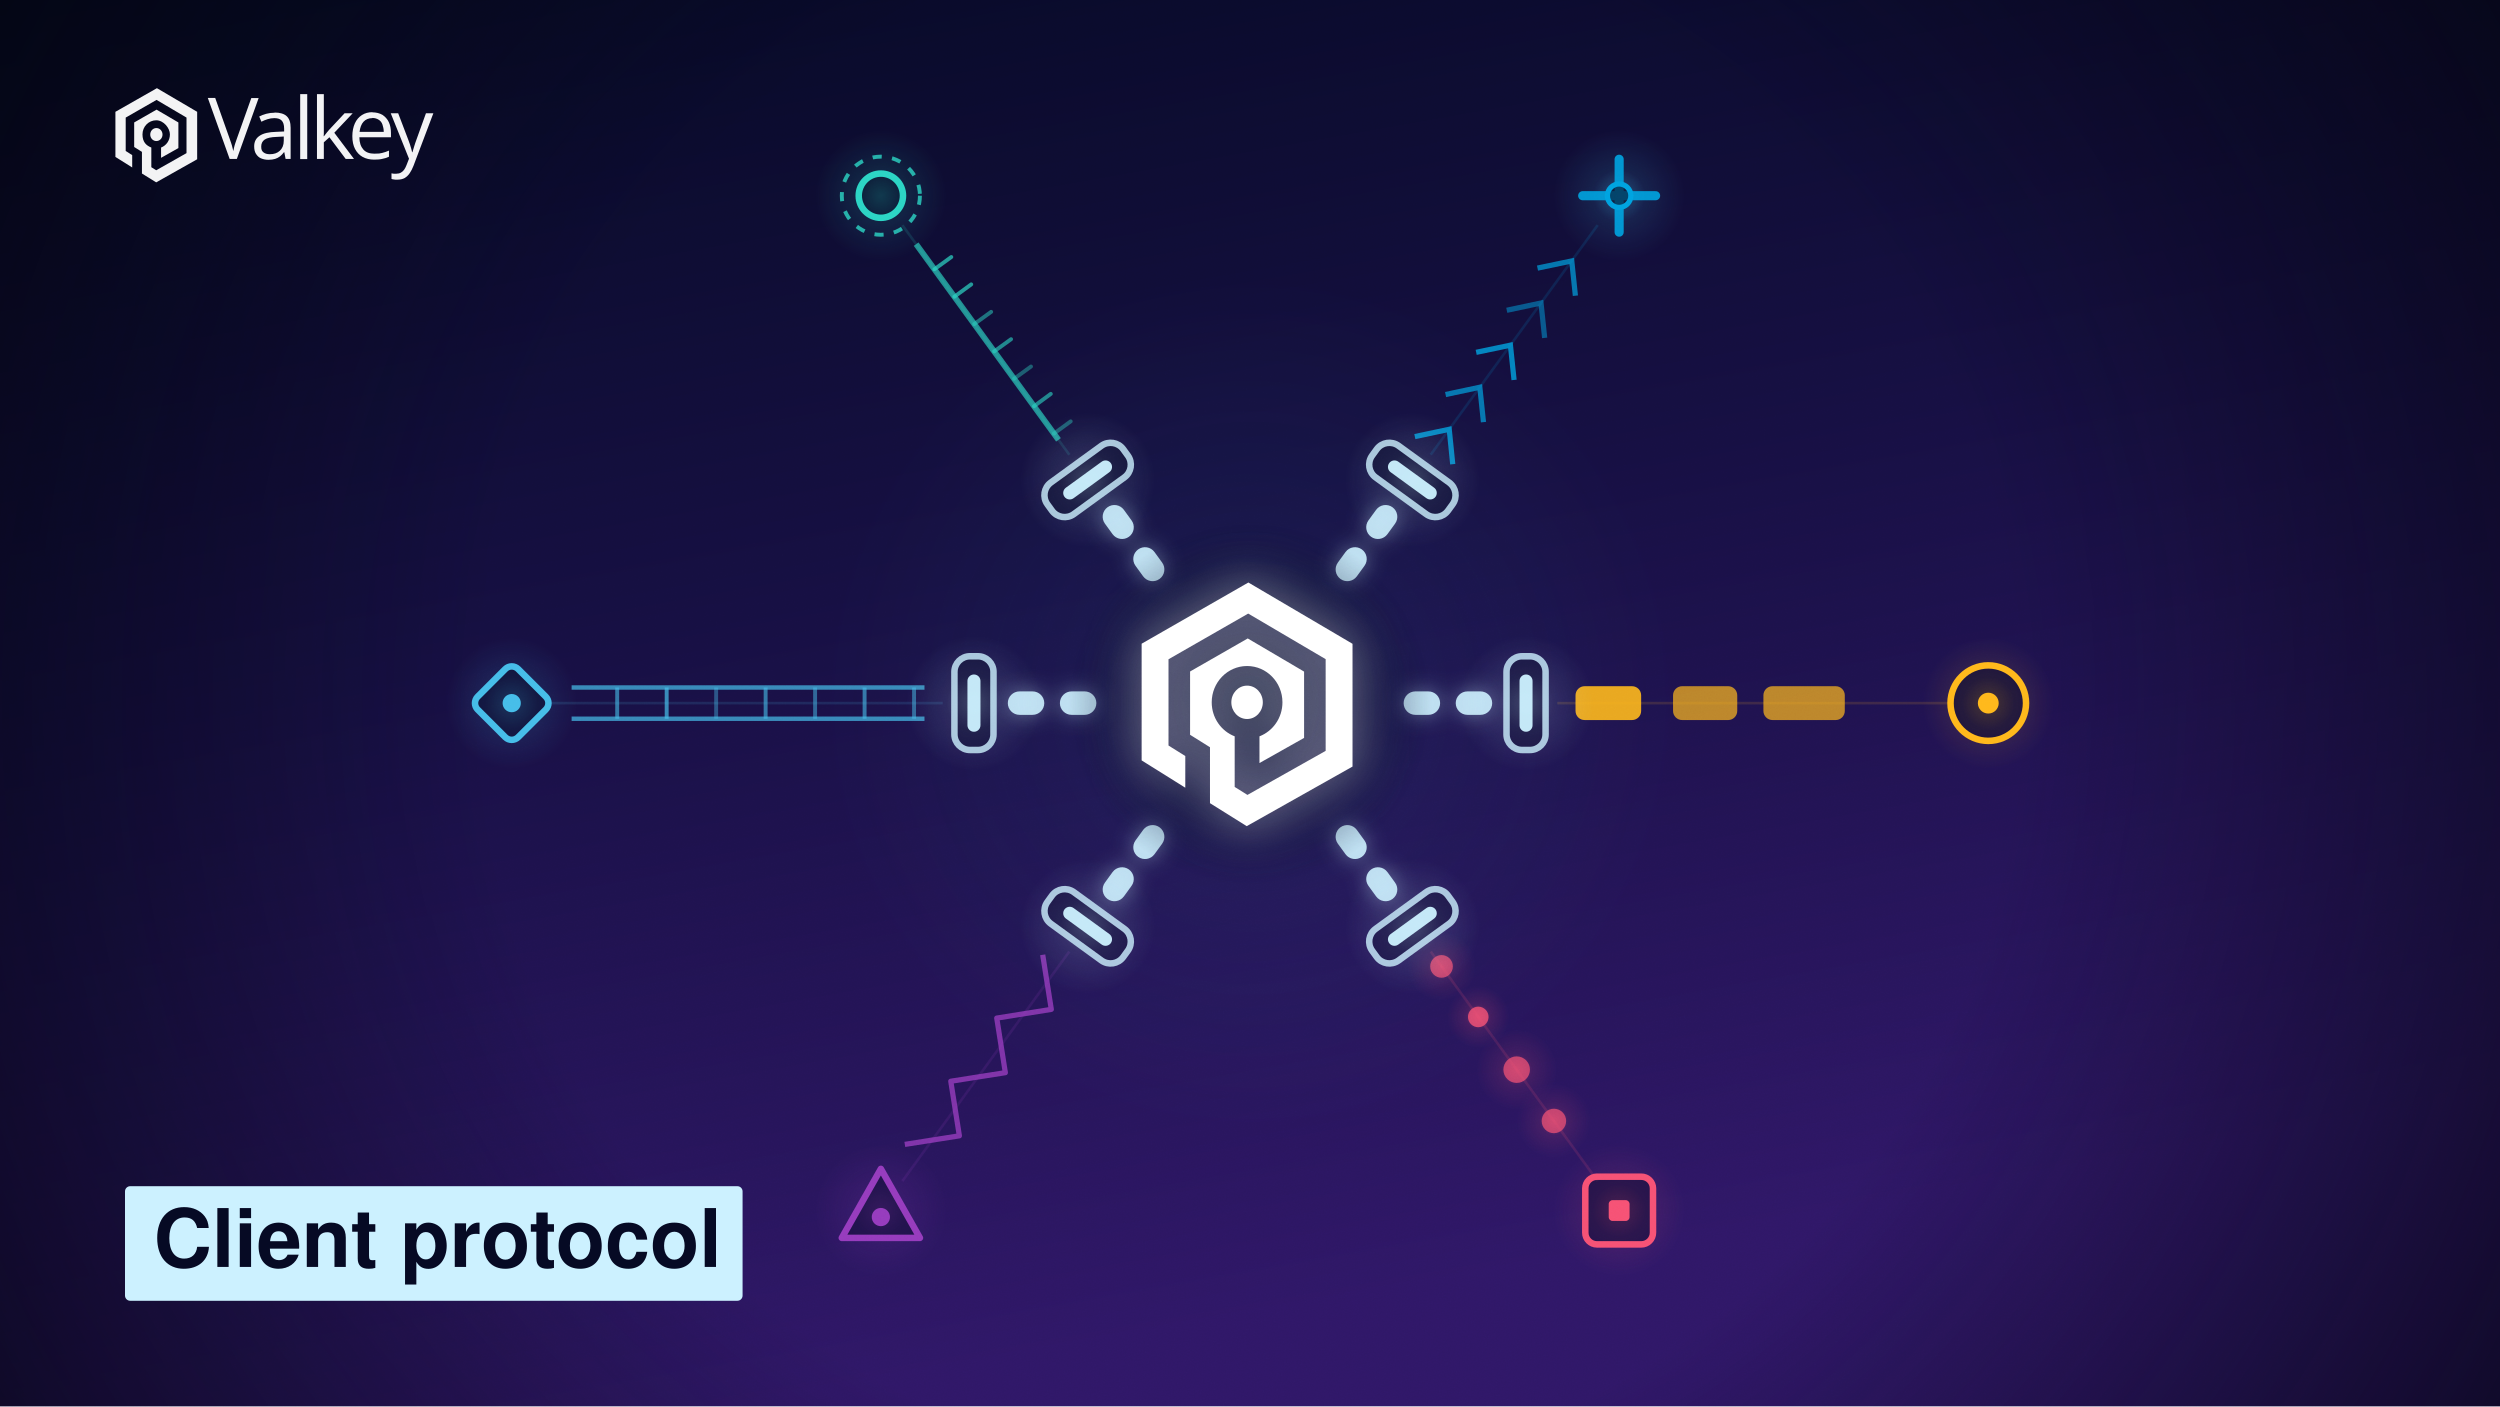
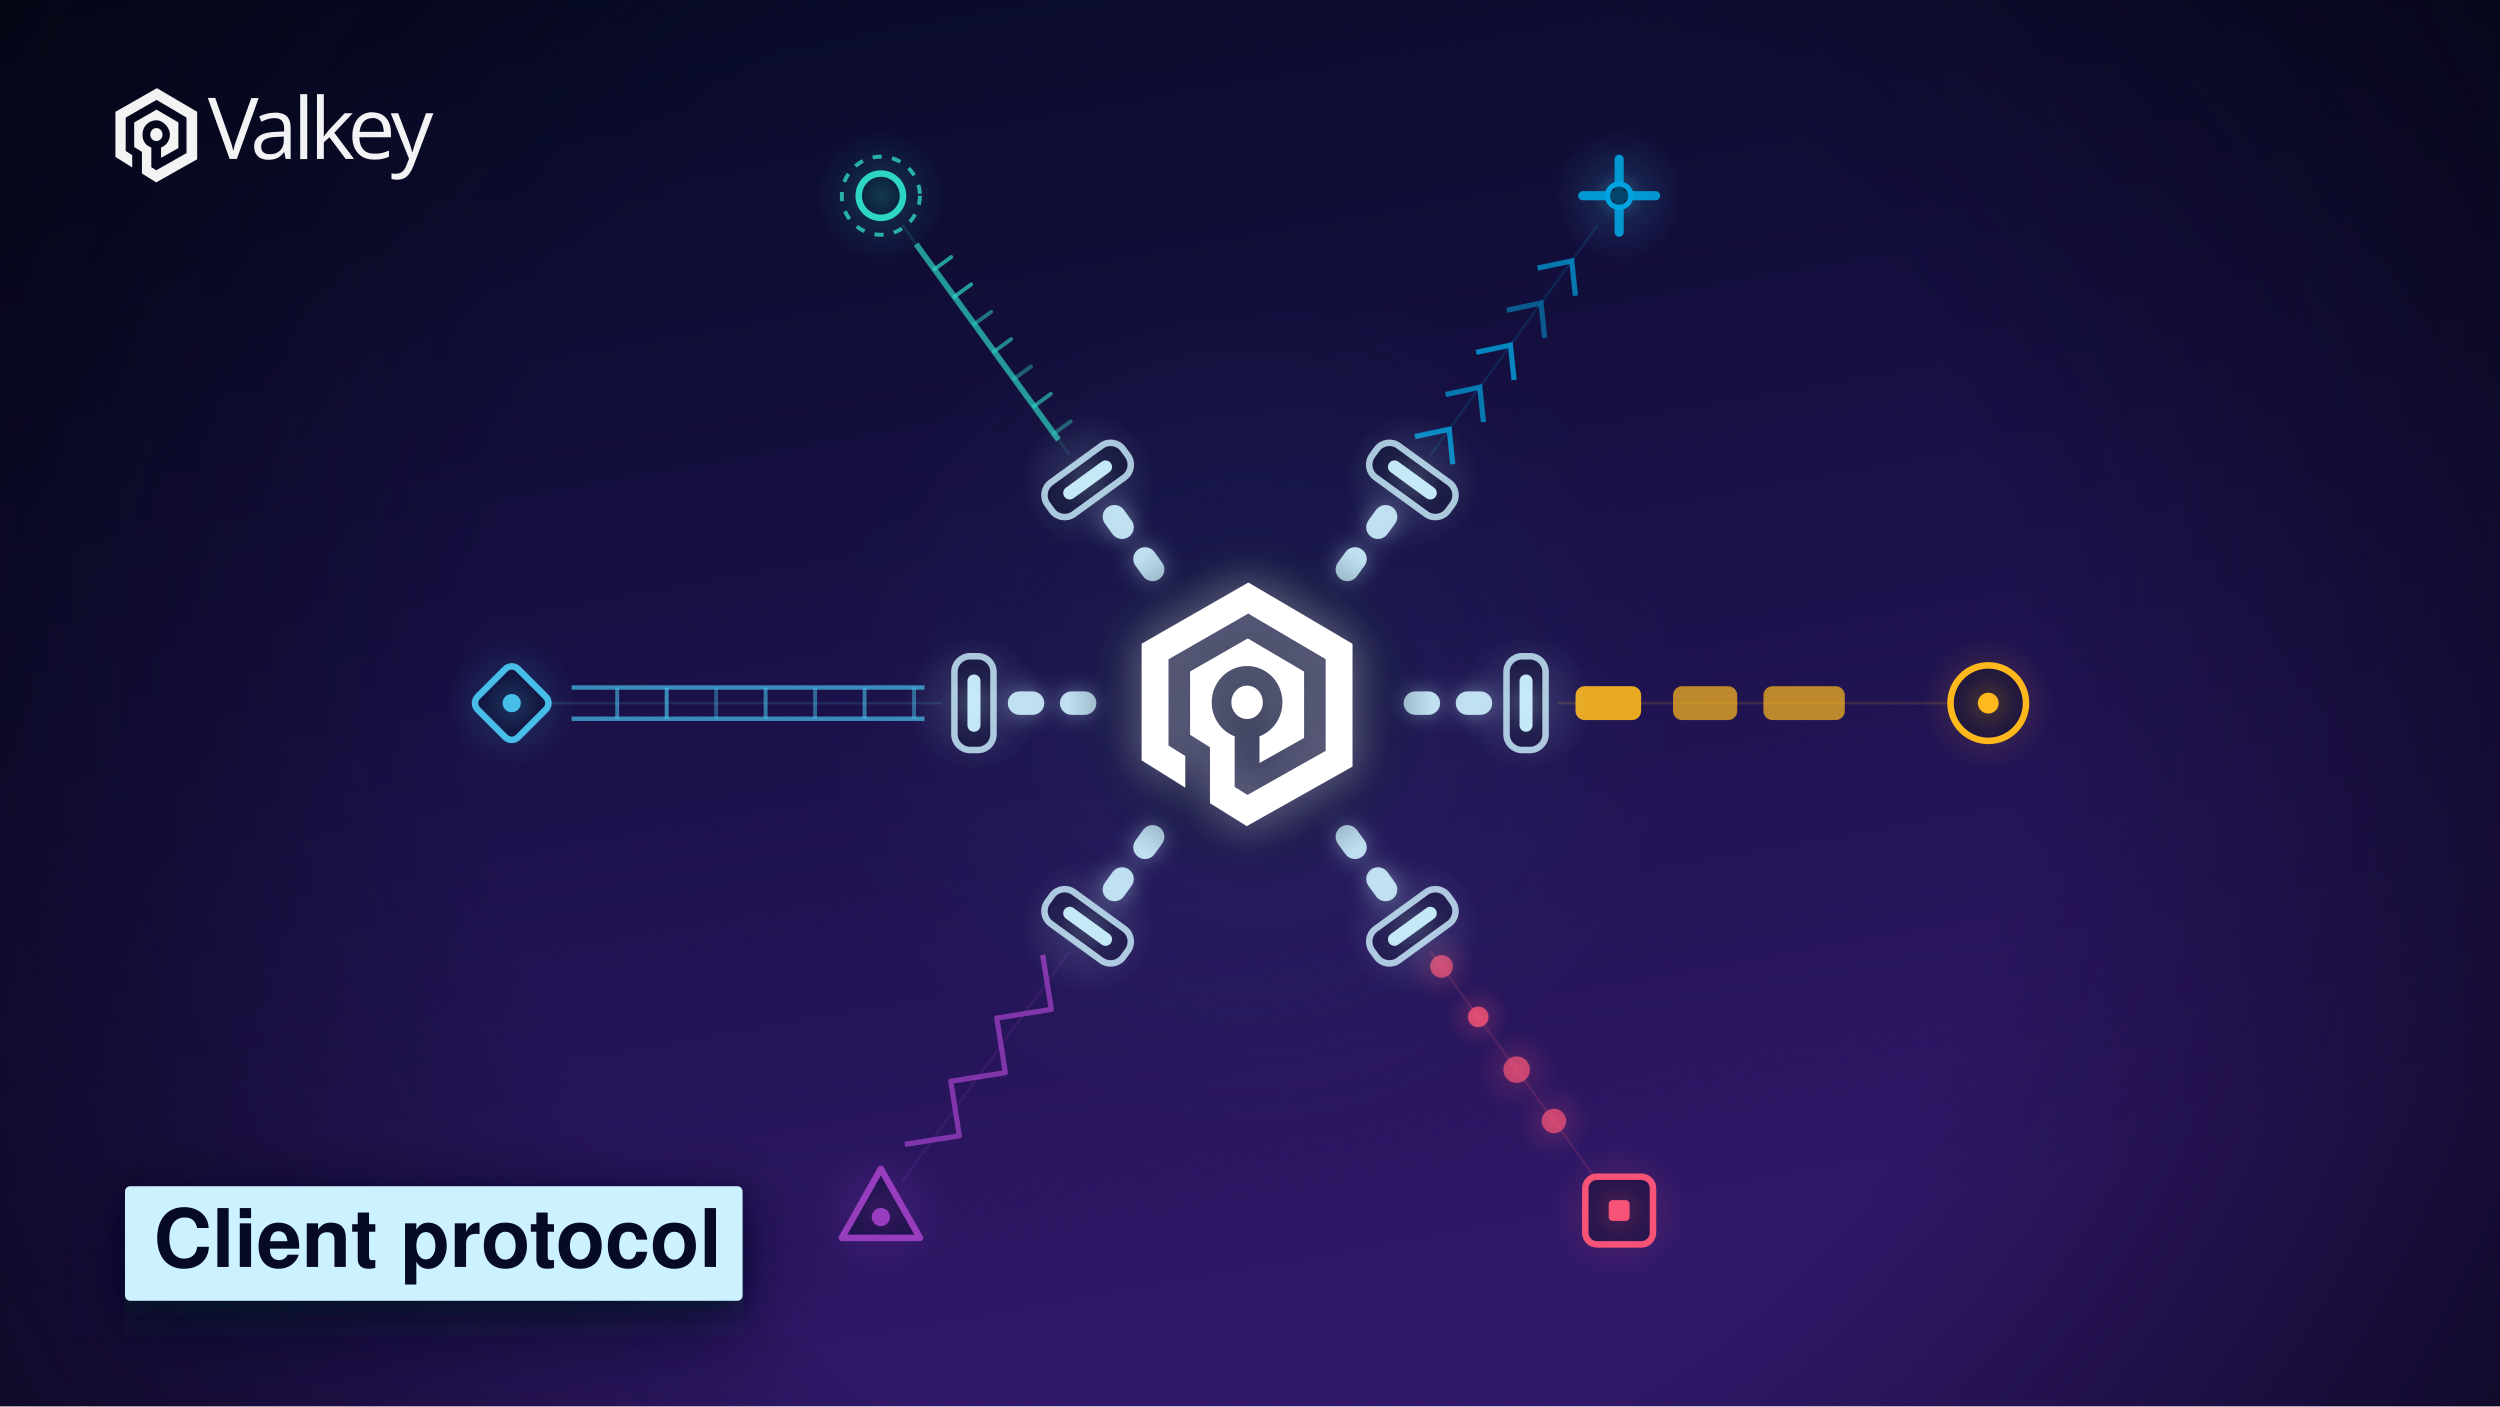
<svg xmlns="http://www.w3.org/2000/svg" width="1920" height="1080" viewBox="0 0 1920 1080">
  <defs>
    <linearGradient id="sky" x1="0" y1="0" x2="0.32" y2="1">
      <stop offset="0" stop-color="#060A24" />
      <stop offset="0.48" stop-color="#171043" />
      <stop offset="1" stop-color="#301868" />
    </linearGradient>
    <radialGradient id="vignette" gradientUnits="userSpaceOnUse" cx="960" cy="540" r="1180">
      <stop offset="0.5" stop-color="#03040F" stop-opacity="0" />
      <stop offset="1" stop-color="#03040F" stop-opacity="0.8" />
    </radialGradient>
    <radialGradient id="scrim">
      <stop offset="0" stop-color="#060A24" stop-opacity="0.72" />
      <stop offset="0.6" stop-color="#060A24" stop-opacity="0.45" />
      <stop offset="1" stop-color="#060A24" stop-opacity="0" />
    </radialGradient>
    <filter id="grain" x="0" y="0" width="100%" height="100%">
      <feTurbulence type="fractalNoise" baseFrequency="0.85" numOctaves="4" stitchTiles="stitch" />
      <feColorMatrix type="saturate" values="0" />
    </filter>
    <radialGradient id="h-cyan">
      <stop offset="0" stop-color="#46BDE9" stop-opacity="0.75" />
      <stop offset="0.4" stop-color="#46BDE9" stop-opacity="0.22" />
      <stop offset="1" stop-color="#46BDE9" stop-opacity="0" />
    </radialGradient>
    <radialGradient id="h-ice">
      <stop offset="0" stop-color="#CCF1FF" stop-opacity="0.75" />
      <stop offset="0.4" stop-color="#CCF1FF" stop-opacity="0.22" />
      <stop offset="1" stop-color="#CCF1FF" stop-opacity="0" />
    </radialGradient>
    <radialGradient id="h-mint">
      <stop offset="0" stop-color="#2CD5C4" stop-opacity="0.75" />
      <stop offset="0.4" stop-color="#2CD5C4" stop-opacity="0.22" />
      <stop offset="1" stop-color="#2CD5C4" stop-opacity="0" />
    </radialGradient>
    <radialGradient id="h-coral">
      <stop offset="0" stop-color="#F65275" stop-opacity="0.75" />
      <stop offset="0.4" stop-color="#F65275" stop-opacity="0.22" />
      <stop offset="1" stop-color="#F65275" stop-opacity="0" />
    </radialGradient>
    <radialGradient id="h-violet">
      <stop offset="0" stop-color="#963CBD" stop-opacity="0.75" />
      <stop offset="0.4" stop-color="#963CBD" stop-opacity="0.22" />
      <stop offset="1" stop-color="#963CBD" stop-opacity="0" />
    </radialGradient>
    <radialGradient id="h-gold">
      <stop offset="0" stop-color="#FFB81C" stop-opacity="0.75" />
      <stop offset="0.4" stop-color="#FFB81C" stop-opacity="0.22" />
      <stop offset="1" stop-color="#FFB81C" stop-opacity="0" />
    </radialGradient>
    <filter id="blur3" x="-70%" y="-70%" width="240%" height="240%">
      <feGaussianBlur stdDeviation="3" />
    </filter>
    <filter id="blur8" x="-70%" y="-70%" width="240%" height="240%">
      <feGaussianBlur stdDeviation="8" />
    </filter>
    <filter id="blur18" x="-70%" y="-70%" width="240%" height="240%">
      <feGaussianBlur stdDeviation="18" />
    </filter>
    <filter id="blur40" x="-70%" y="-70%" width="240%" height="240%">
      <feGaussianBlur stdDeviation="40" />
    </filter>
  </defs>
  <rect width="1920" height="1080" fill="url(#sky)" />
  <circle cx="960" cy="540" r="330" fill="url(#h-cyan)" opacity="0.2" />
  <g>
    <line x1="1196" y1="540" x2="1499" y2="540" stroke="#FFB81C" stroke-width="2" opacity="0.14" />
    <rect x="1210" y="527" width="50.4" height="26" rx="7" fill="#FFB81C" opacity="0.9" transform="rotate(0 1235.2 540)" />
    <rect x="1284.9" y="527" width="49.3" height="26" rx="7" fill="#FFB81C" opacity="0.7" transform="rotate(0 1309.5 540)" />
    <rect x="1354.3" y="527" width="62.5" height="26" rx="7" fill="#FFB81C" opacity="0.7" transform="rotate(0 1385.5 540)" />
    <line x1="1098.8" y1="730.8" x2="1227" y2="907.1" stroke="#F65275" stroke-width="2" opacity="0.14" />
    <circle cx="1107.1" cy="742.2" r="26.1" fill="url(#h-coral)" opacity="0.5" />
    <circle cx="1107.1" cy="742.2" r="8.7" fill="#F65275" opacity="0.7" />
    <circle cx="1135.3" cy="781" r="23.7" fill="url(#h-coral)" opacity="0.6" />
    <circle cx="1135.3" cy="781" r="7.9" fill="#F65275" opacity="0.8" />
    <circle cx="1164.8" cy="821.5" r="30.6" fill="url(#h-coral)" opacity="0.5" />
    <circle cx="1164.8" cy="821.5" r="10.2" fill="#F65275" opacity="0.7" />
    <circle cx="1193.4" cy="860.9" r="28.3" fill="url(#h-coral)" opacity="0.5" />
    <circle cx="1193.4" cy="860.9" r="9.4" fill="#F65275" opacity="0.7" />
    <line x1="821.2" y1="730.8" x2="693" y2="907.1" stroke="#963CBD" stroke-width="2" opacity="0.14" />
    <path d="M 800.8 733.3 L 807.4 775.2 L 765.5 781.9 L 772.1 823.8 L 730.2 830.4 L 736.8 872.3 L 694.9 878.9" fill="none" stroke="#963CBD" stroke-width="4" stroke-linejoin="round" opacity="0.8" />
    <line x1="724" y1="540" x2="421" y2="540" stroke="#46BDE9" stroke-width="2" opacity="0.14" />
    <line x1="710" y1="552" x2="439" y2="552" stroke="#46BDE9" stroke-width="3.4" opacity="0.7" />
    <line x1="710" y1="528" x2="439" y2="528" stroke="#46BDE9" stroke-width="3.4" opacity="0.7" />
    <line x1="702" y1="552" x2="702" y2="528" stroke="#46BDE9" stroke-width="3" opacity="0.5" />
    <line x1="664" y1="552" x2="664" y2="528" stroke="#46BDE9" stroke-width="3" opacity="0.6" />
    <line x1="626" y1="552" x2="626" y2="528" stroke="#46BDE9" stroke-width="3" opacity="0.5" />
    <line x1="588" y1="552" x2="588" y2="528" stroke="#46BDE9" stroke-width="3" opacity="0.6" />
    <line x1="550" y1="552" x2="550" y2="528" stroke="#46BDE9" stroke-width="3" opacity="0.4" />
    <line x1="512" y1="552" x2="512" y2="528" stroke="#46BDE9" stroke-width="3" opacity="0.7" />
    <line x1="474" y1="552" x2="474" y2="528" stroke="#46BDE9" stroke-width="3" opacity="0.6" />
    <line x1="821.2" y1="349.2" x2="693" y2="172.9" stroke="#2CD5C4" stroke-width="2" opacity="0.14" />
    <line x1="812.9" y1="337.8" x2="703.6" y2="187.5" stroke="#2CD5C4" stroke-width="4.5" opacity="0.65" />
    <line x1="809.4" y1="333" x2="822.3" y2="323.6" stroke="#2CD5C4" stroke-width="3" stroke-linecap="round" opacity="0.4" />
    <line x1="794.1" y1="312" x2="807" y2="302.5" stroke="#2CD5C4" stroke-width="3" stroke-linecap="round" opacity="0.6" />
    <line x1="778.8" y1="290.9" x2="791.8" y2="281.5" stroke="#2CD5C4" stroke-width="3" stroke-linecap="round" opacity="0.4" />
    <line x1="763.5" y1="269.9" x2="776.5" y2="260.5" stroke="#2CD5C4" stroke-width="3" stroke-linecap="round" opacity="0.6" />
    <line x1="748.2" y1="248.9" x2="761.2" y2="239.5" stroke="#2CD5C4" stroke-width="3" stroke-linecap="round" opacity="0.5" />
    <line x1="732.9" y1="227.9" x2="745.9" y2="218.4" stroke="#2CD5C4" stroke-width="3" stroke-linecap="round" opacity="0.7" />
    <line x1="717.6" y1="206.8" x2="730.6" y2="197.4" stroke="#2CD5C4" stroke-width="3" stroke-linecap="round" opacity="0.7" />
    <line x1="1098.8" y1="349.2" x2="1227" y2="172.9" stroke="#00A3E0" stroke-width="2" opacity="0.14" />
    <path d="M 1086.6 335.3 L 1113 329.7 L 1115.7 356.5" fill="none" stroke="#00A3E0" stroke-width="4" stroke-linejoin="miter" opacity="0.8" />
    <path d="M 1110.2 303 L 1136.5 297.4 L 1139.3 324.2" fill="none" stroke="#00A3E0" stroke-width="4" stroke-linejoin="miter" opacity="0.7" />
    <path d="M 1133.7 270.6 L 1160 265.1 L 1162.8 291.8" fill="none" stroke="#00A3E0" stroke-width="4" stroke-linejoin="miter" opacity="0.8" />
    <path d="M 1157.2 238.3 L 1183.5 232.7 L 1186.3 259.5" fill="none" stroke="#00A3E0" stroke-width="4" stroke-linejoin="miter" opacity="0.5" />
    <path d="M 1180.8 205.9 L 1207.1 200.4 L 1209.9 227.1" fill="none" stroke="#00A3E0" stroke-width="4" stroke-linejoin="miter" opacity="0.7" />
  </g>
  <g filter="url(#blur8)" opacity="0.45">
    <rect x="1078" y="531" width="28" height="18" rx="9" fill="#CCF1FF" opacity="0.9" transform="rotate(0 1092 540)" />
    <rect x="1118" y="531" width="28" height="18" rx="9" fill="#CCF1FF" opacity="0.9" transform="rotate(0 1132 540)" />
    <rect x="1023.7" y="637.7" width="28" height="18" rx="9" fill="#CCF1FF" opacity="0.9" transform="rotate(54 1037.7 646.7)" />
    <rect x="1047.2" y="670.1" width="28" height="18" rx="9" fill="#CCF1FF" opacity="0.9" transform="rotate(54 1061.2 679.1)" />
    <rect x="868.3" y="637.7" width="28" height="18" rx="9" fill="#CCF1FF" opacity="0.9" transform="rotate(126 882.3 646.7)" />
    <rect x="844.8" y="670.1" width="28" height="18" rx="9" fill="#CCF1FF" opacity="0.9" transform="rotate(126 858.8 679.1)" />
    <rect x="814" y="531" width="28" height="18" rx="9" fill="#CCF1FF" opacity="0.9" transform="rotate(180 828 540)" />
    <rect x="774" y="531" width="28" height="18" rx="9" fill="#CCF1FF" opacity="0.9" transform="rotate(180 788 540)" />
    <rect x="868.3" y="424.3" width="28" height="18" rx="9" fill="#CCF1FF" opacity="0.9" transform="rotate(-126 882.3 433.3)" />
    <rect x="844.8" y="391.9" width="28" height="18" rx="9" fill="#CCF1FF" opacity="0.9" transform="rotate(-126 858.8 400.9)" />
    <rect x="1023.7" y="424.3" width="28" height="18" rx="9" fill="#CCF1FF" opacity="0.9" transform="rotate(-54 1037.7 433.3)" />
    <rect x="1047.2" y="391.9" width="28" height="18" rx="9" fill="#CCF1FF" opacity="0.9" transform="rotate(-54 1061.2 400.9)" />
  </g>
  <g>
    <rect x="1078" y="531" width="28" height="18" rx="9" fill="#CCF1FF" opacity="0.9" transform="rotate(0 1092 540)" />
    <rect x="1118" y="531" width="28" height="18" rx="9" fill="#CCF1FF" opacity="0.9" transform="rotate(0 1132 540)" />
    <rect x="1023.7" y="637.7" width="28" height="18" rx="9" fill="#CCF1FF" opacity="0.9" transform="rotate(54 1037.7 646.7)" />
    <rect x="1047.2" y="670.1" width="28" height="18" rx="9" fill="#CCF1FF" opacity="0.9" transform="rotate(54 1061.2 679.1)" />
    <rect x="868.3" y="637.7" width="28" height="18" rx="9" fill="#CCF1FF" opacity="0.9" transform="rotate(126 882.3 646.7)" />
    <rect x="844.8" y="670.1" width="28" height="18" rx="9" fill="#CCF1FF" opacity="0.9" transform="rotate(126 858.8 679.1)" />
    <rect x="814" y="531" width="28" height="18" rx="9" fill="#CCF1FF" opacity="0.9" transform="rotate(180 828 540)" />
    <rect x="774" y="531" width="28" height="18" rx="9" fill="#CCF1FF" opacity="0.9" transform="rotate(180 788 540)" />
    <rect x="868.3" y="424.3" width="28" height="18" rx="9" fill="#CCF1FF" opacity="0.9" transform="rotate(-126 882.3 433.3)" />
    <rect x="844.8" y="391.9" width="28" height="18" rx="9" fill="#CCF1FF" opacity="0.9" transform="rotate(-126 858.8 400.9)" />
    <rect x="1023.7" y="424.3" width="28" height="18" rx="9" fill="#CCF1FF" opacity="0.9" transform="rotate(-54 1037.7 433.3)" />
    <rect x="1047.2" y="391.9" width="28" height="18" rx="9" fill="#CCF1FF" opacity="0.9" transform="rotate(-54 1061.2 400.9)" />
  </g>
  <g>
    <circle cx="1172" cy="540" r="52" fill="url(#h-ice)" opacity="0.45" />
    <rect x="1157" y="504" width="30" height="72" rx="12" fill="#060A24" fill-opacity="0.4" stroke="#CCF1FF" stroke-width="5" opacity="0.8" transform="rotate(0 1172 540)" />
    <rect x="1167" y="518" width="10" height="44" rx="5" fill="#CCF1FF" opacity="0.95" transform="rotate(0 1172 540)" />
    <circle cx="1084.7" cy="711.4" r="52" fill="url(#h-ice)" opacity="0.45" />
    <rect x="1069.7" y="675.4" width="30" height="72" rx="12" fill="#060A24" fill-opacity="0.4" stroke="#CCF1FF" stroke-width="5" opacity="0.8" transform="rotate(54 1084.7 711.4)" />
    <rect x="1079.7" y="689.4" width="10" height="44" rx="5" fill="#CCF1FF" opacity="0.95" transform="rotate(54 1084.7 711.4)" />
    <circle cx="835.3" cy="711.4" r="52" fill="url(#h-ice)" opacity="0.45" />
    <rect x="820.3" y="675.4" width="30" height="72" rx="12" fill="#060A24" fill-opacity="0.4" stroke="#CCF1FF" stroke-width="5" opacity="0.8" transform="rotate(126 835.3 711.4)" />
    <rect x="830.3" y="689.4" width="10" height="44" rx="5" fill="#CCF1FF" opacity="0.95" transform="rotate(126 835.3 711.4)" />
    <circle cx="748" cy="540" r="52" fill="url(#h-ice)" opacity="0.45" />
    <rect x="733" y="504" width="30" height="72" rx="12" fill="#060A24" fill-opacity="0.4" stroke="#CCF1FF" stroke-width="5" opacity="0.8" transform="rotate(180 748 540)" />
    <rect x="743" y="518" width="10" height="44" rx="5" fill="#CCF1FF" opacity="0.95" transform="rotate(180 748 540)" />
    <circle cx="835.3" cy="368.6" r="52" fill="url(#h-ice)" opacity="0.45" />
    <rect x="820.3" y="332.6" width="30" height="72" rx="12" fill="#060A24" fill-opacity="0.4" stroke="#CCF1FF" stroke-width="5" opacity="0.8" transform="rotate(-126 835.3 368.6)" />
    <rect x="830.3" y="346.6" width="10" height="44" rx="5" fill="#CCF1FF" opacity="0.95" transform="rotate(-126 835.3 368.6)" />
    <circle cx="1084.7" cy="368.6" r="52" fill="url(#h-ice)" opacity="0.45" />
    <rect x="1069.7" y="332.6" width="30" height="72" rx="12" fill="#060A24" fill-opacity="0.4" stroke="#CCF1FF" stroke-width="5" opacity="0.8" transform="rotate(-54 1084.7 368.6)" />
    <rect x="1079.7" y="346.6" width="10" height="44" rx="5" fill="#CCF1FF" opacity="0.95" transform="rotate(-54 1084.7 368.6)" />
  </g>
  <g>
    <circle cx="1527" cy="540" r="50" fill="url(#h-gold)" opacity="0.5" />
    <circle cx="1527" cy="540" r="29" fill="#060A24" fill-opacity="0.4" stroke="#FFB81C" stroke-width="5" />
    <circle cx="1527" cy="540" r="8" fill="#FFB81C" />
    <circle cx="1243.5" cy="929.7" r="50" fill="url(#h-coral)" opacity="0.5" />
    <rect x="1217.5" y="903.7" width="52" height="52" rx="9" fill="#060A24" fill-opacity="0.4" stroke="#F65275" stroke-width="5" />
    <rect x="1235.5" y="921.7" width="16" height="16" rx="3" fill="#F65275" />
    <circle cx="676.5" cy="929.7" r="50" fill="url(#h-violet)" opacity="0.5" />
    <path d="M 676.5 897.7 L 706.5 950.7 L 646.5 950.7 Z" fill="#060A24" fill-opacity="0.4" stroke="#963CBD" stroke-width="5" stroke-linejoin="round" />
    <circle cx="676.5" cy="934.7" r="7" fill="#963CBD" />
    <circle cx="393" cy="540" r="50" fill="url(#h-cyan)" opacity="0.5" />
    <rect x="371" y="518" width="44" height="44" rx="7" fill="#060A24" fill-opacity="0.4" stroke="#46BDE9" stroke-width="5" transform="rotate(45 393 540)" />
    <circle cx="393" cy="540" r="7" fill="#46BDE9" />
    <circle cx="676.5" cy="150.3" r="50" fill="url(#h-mint)" opacity="0.5" />
    <circle cx="676.5" cy="150.3" r="30" fill="none" stroke="#2CD5C4" stroke-width="3" stroke-dasharray="7 8" opacity="0.8" />
    <circle cx="676.5" cy="150.3" r="17" fill="#060A24" fill-opacity="0.4" stroke="#2CD5C4" stroke-width="5" />
    <circle cx="1243.5" cy="150.3" r="50" fill="url(#h-cyan)" opacity="0.5" />
    <path d="M 1215.5 150.3 L 1271.5 150.3 M 1243.5 122.3 L 1243.5 178.3" stroke="#00A3E0" stroke-width="7" stroke-linecap="round" opacity="0.9" />
    <circle cx="1243.5" cy="150.3" r="9" fill="#060A24" fill-opacity="0.6" stroke="#00A3E0" stroke-width="4" />
  </g>
  <circle cx="960" cy="540" r="140" fill="url(#scrim)" />
  <g filter="url(#blur18)" opacity="0.5">
    <g transform="translate(874.1 442) scale(2.6849)">
      <path d="M 13.482 60.695 L 0.998 52.884 L 0.998 19.503 L 31.528 2.001 L 61.318 19.532 L 61.318 54.645 L 31.055 71.689 L 20.548 65.116 L 20.548 51.041 L 20.548 49.12 L 14.852 45.556 L 14.852 27.453 L 31.346 17.997 L 47.464 27.482 L 47.464 46.451 L 34.703 53.638 L 34.703 45.999 C 38.529 44.526 41.274 40.739 41.274 36.27 C 41.274 30.511 36.713 25.884 31.158 25.884 C 25.603 25.884 21.042 30.511 21.042 36.27 C 21.042 40.739 23.787 44.526 27.612 45.999 L 27.612 60.474 L 31.261 62.756 L 53.635 50.155 L 53.635 23.925 L 31.477 10.885 L 8.681 23.954 L 8.681 48.629 L 13.482 51.633 L 13.482 60.695 Z M 31.158 31.498 C 33.672 31.498 35.66 33.664 35.66 36.27 C 35.66 38.877 33.672 41.043 31.158 41.043 C 28.644 41.043 26.656 38.877 26.656 36.27 C 26.656 33.664 28.644 31.498 31.158 31.498 Z" fill="#FFFFFF" fill-rule="evenodd" />
    </g>
  </g>
  <g>
    <g transform="translate(874.1 442) scale(2.6849)">
      <path d="M 13.482 60.695 L 0.998 52.884 L 0.998 19.503 L 31.528 2.001 L 61.318 19.532 L 61.318 54.645 L 31.055 71.689 L 20.548 65.116 L 20.548 51.041 L 20.548 49.12 L 14.852 45.556 L 14.852 27.453 L 31.346 17.997 L 47.464 27.482 L 47.464 46.451 L 34.703 53.638 L 34.703 45.999 C 38.529 44.526 41.274 40.739 41.274 36.27 C 41.274 30.511 36.713 25.884 31.158 25.884 C 25.603 25.884 21.042 30.511 21.042 36.27 C 21.042 40.739 23.787 44.526 27.612 45.999 L 27.612 60.474 L 31.261 62.756 L 53.635 50.155 L 53.635 23.925 L 31.477 10.885 L 8.681 23.954 L 8.681 48.629 L 13.482 51.633 L 13.482 60.695 Z M 31.158 31.498 C 33.672 31.498 35.66 33.664 35.66 36.27 C 35.66 38.877 33.672 41.043 31.158 41.043 C 28.644 41.043 26.656 38.877 26.656 36.27 C 26.656 33.664 28.644 31.498 31.158 31.498 Z" fill="#FFFFFF" fill-rule="evenodd" />
    </g>
  </g>
  <rect width="1920" height="1080" fill="url(#vignette)" />
  <rect width="1920" height="1080" filter="url(#grain)" opacity="0.055" style="mix-blend-mode:overlay" />
  <g opacity="0.95">
    <g transform="translate(80.6 59.4) scale(1.38583)">
      <path d="M15.2,50l-9.4-5.9v-25L28.8,6l22.3,13.1v26.3l-22.7,12.8-7.9-4.9v-12l-4.3-2.7v-13.6l12.4-7.1,12.1,7.1v14.2l-9.6,5.4v-5.7c2.9-1.1,4.9-3.9,4.9-7.3s-3.4-7.8-7.6-7.8-7.6,3.5-7.6,7.8,2.1,6.2,4.9,7.3v10.9l2.7,1.7,16.8-9.5v-19.7l-16.6-9.8-17.1,9.8v18.5l3.6,2.3v6.8ZM28.5,28.1c1.9,0,3.4,1.6,3.4,3.6s-1.5,3.6-3.4,3.6-3.4-1.6-3.4-3.6,1.5-3.6,3.4-3.6Z" fill="#FFFFFF" fill-rule="evenodd" />
      <path d="M85.2,11.4l-12.1,33.8h-4l-12.1-33.8h4.1l7.9,22.3c.3.9.6,1.8.9,2.6.3.8.5,1.6.7,2.4.2.8.4,1.5.5,2.2.2-.7.3-1.4.5-2.2.2-.8.4-1.6.7-2.4.3-.8.6-1.7.9-2.6l7.9-22.2h4.2Z" fill="#FFFFFF" />
      <path d="M94,19.5c3,0,5.3.7,6.7,2,1.5,1.4,2.2,3.5,2.2,6.5v17.2h-2.8l-.7-3.7h-.2c-.7.9-1.4,1.7-2.2,2.3-.8.6-1.7,1.1-2.7,1.4-1,.3-2.2.5-3.7.5s-2.9-.3-4.1-.8c-1.2-.5-2.1-1.4-2.8-2.5-.7-1.1-1-2.5-1-4.2,0-2.5,1-4.5,3-5.8,2-1.4,5.1-2.1,9.2-2.2l4.4-.2v-1.5c0-2.2-.5-3.7-1.4-4.6-.9-.9-2.3-1.3-4-1.3-1.3,0-2.6.2-3.8.6-1.2.4-2.3.8-3.4,1.4l-1.2-2.9c1.1-.6,2.5-1.1,3.9-1.5,1.5-.4,3-.6,4.7-.6h0ZM99.1,32.8l-3.9.2c-3.2.1-5.4.6-6.7,1.5s-1.9,2.2-1.9,3.9.4,2.5,1.3,3.2c.9.7,2,1,3.5,1,2.3,0,4.1-.6,5.5-1.9s2.2-3.1,2.2-5.6v-2.3Z" fill="#FFFFFF" />
      <path d="M112.1,45.3h-3.9V9.3h3.9v36Z" fill="#FFFFFF" />
      <path d="M121.3,9.3v18.7c0,.6,0,1.4,0,2.3,0,.9,0,1.7-.1,2.3h.2c.3-.4.8-1,1.4-1.8.6-.8,1.2-1.4,1.6-1.9l8.4-9h4.5l-10.2,10.8,10.9,14.5h-4.6l-9-12-3.1,2.8v9.2h-3.8V9.3h3.8Z" fill="#FFFFFF" />
      <path d="M148.2,19.4c2.2,0,4,.5,5.6,1.4,1.5,1,2.7,2.3,3.5,4,.8,1.7,1.2,3.7,1.2,6v2.4h-17.5c0,3,.8,5.2,2.2,6.8s3.5,2.3,6.1,2.3,3-.1,4.3-.4c1.2-.3,2.5-.7,3.8-1.3v3.4c-1.3.6-2.6,1-3.8,1.2-1.2.3-2.7.4-4.4.4-2.4,0-4.6-.5-6.4-1.5-1.8-1-3.2-2.5-4.2-4.4-1-1.9-1.5-4.3-1.5-7.1,0-2.7.5-5.1,1.4-7.1.9-2,2.2-3.5,3.9-4.6,1.7-1.1,3.7-1.6,5.9-1.6h0ZM148.2,22.6c-2.1,0-3.7.7-4.9,2-1.2,1.3-1.9,3.2-2.2,5.6h13.4c0-1.5-.3-2.8-.7-4-.4-1.2-1.1-2.1-2.1-2.7-.9-.6-2.1-1-3.6-1Z" fill="#FFFFFF" />
      <path d="M158.4,19.9h4.1l5.6,14.7c.3.9.6,1.7.9,2.5.3.8.5,1.5.7,2.3.2.7.4,1.4.5,2.1h.2c.2-.8.5-1.8.9-3,.4-1.3.8-2.6,1.3-3.9l5.3-14.7h4.1l-11,29.1c-.6,1.6-1.3,2.9-2.1,4.1-.8,1.2-1.7,2-2.8,2.7-1.1.6-2.5.9-4,.9s-1.4,0-1.9-.1c-.6,0-1-.2-1.4-.3v-3.1c.3,0,.7.1,1.2.2.5,0,1,0,1.5,0,1,0,1.8-.2,2.5-.6.7-.4,1.3-.9,1.8-1.6.5-.7.9-1.5,1.3-2.5l1.4-3.6-10.2-25.4Z" fill="#FFFFFF" />
    </g>
  </g>
  <g>
+     <rect x="96" y="937" width="474.3" height="88" rx="4" fill="#060A24" opacity="0.55" filter="url(#blur40)" />
+     <rect x="96" y="921" width="474.3" height="88" rx="4" fill="#060A24" opacity="0.5" filter="url(#blur18)" />
+     <rect x="96" y="915" width="474.3" height="88" rx="4" fill="#060A24" opacity="0.55" filter="url(#blur8)" />
    <rect x="96" y="911" width="474.3" height="88" rx="4" fill="#CCF1FF" />
    <text x="118" y="973" fill="#060A24" font-family="Helvetica Neue, Helvetica, Arial, sans-serif" font-size="62" font-weight="600">Client protocol</text>
  </g>
</svg>
